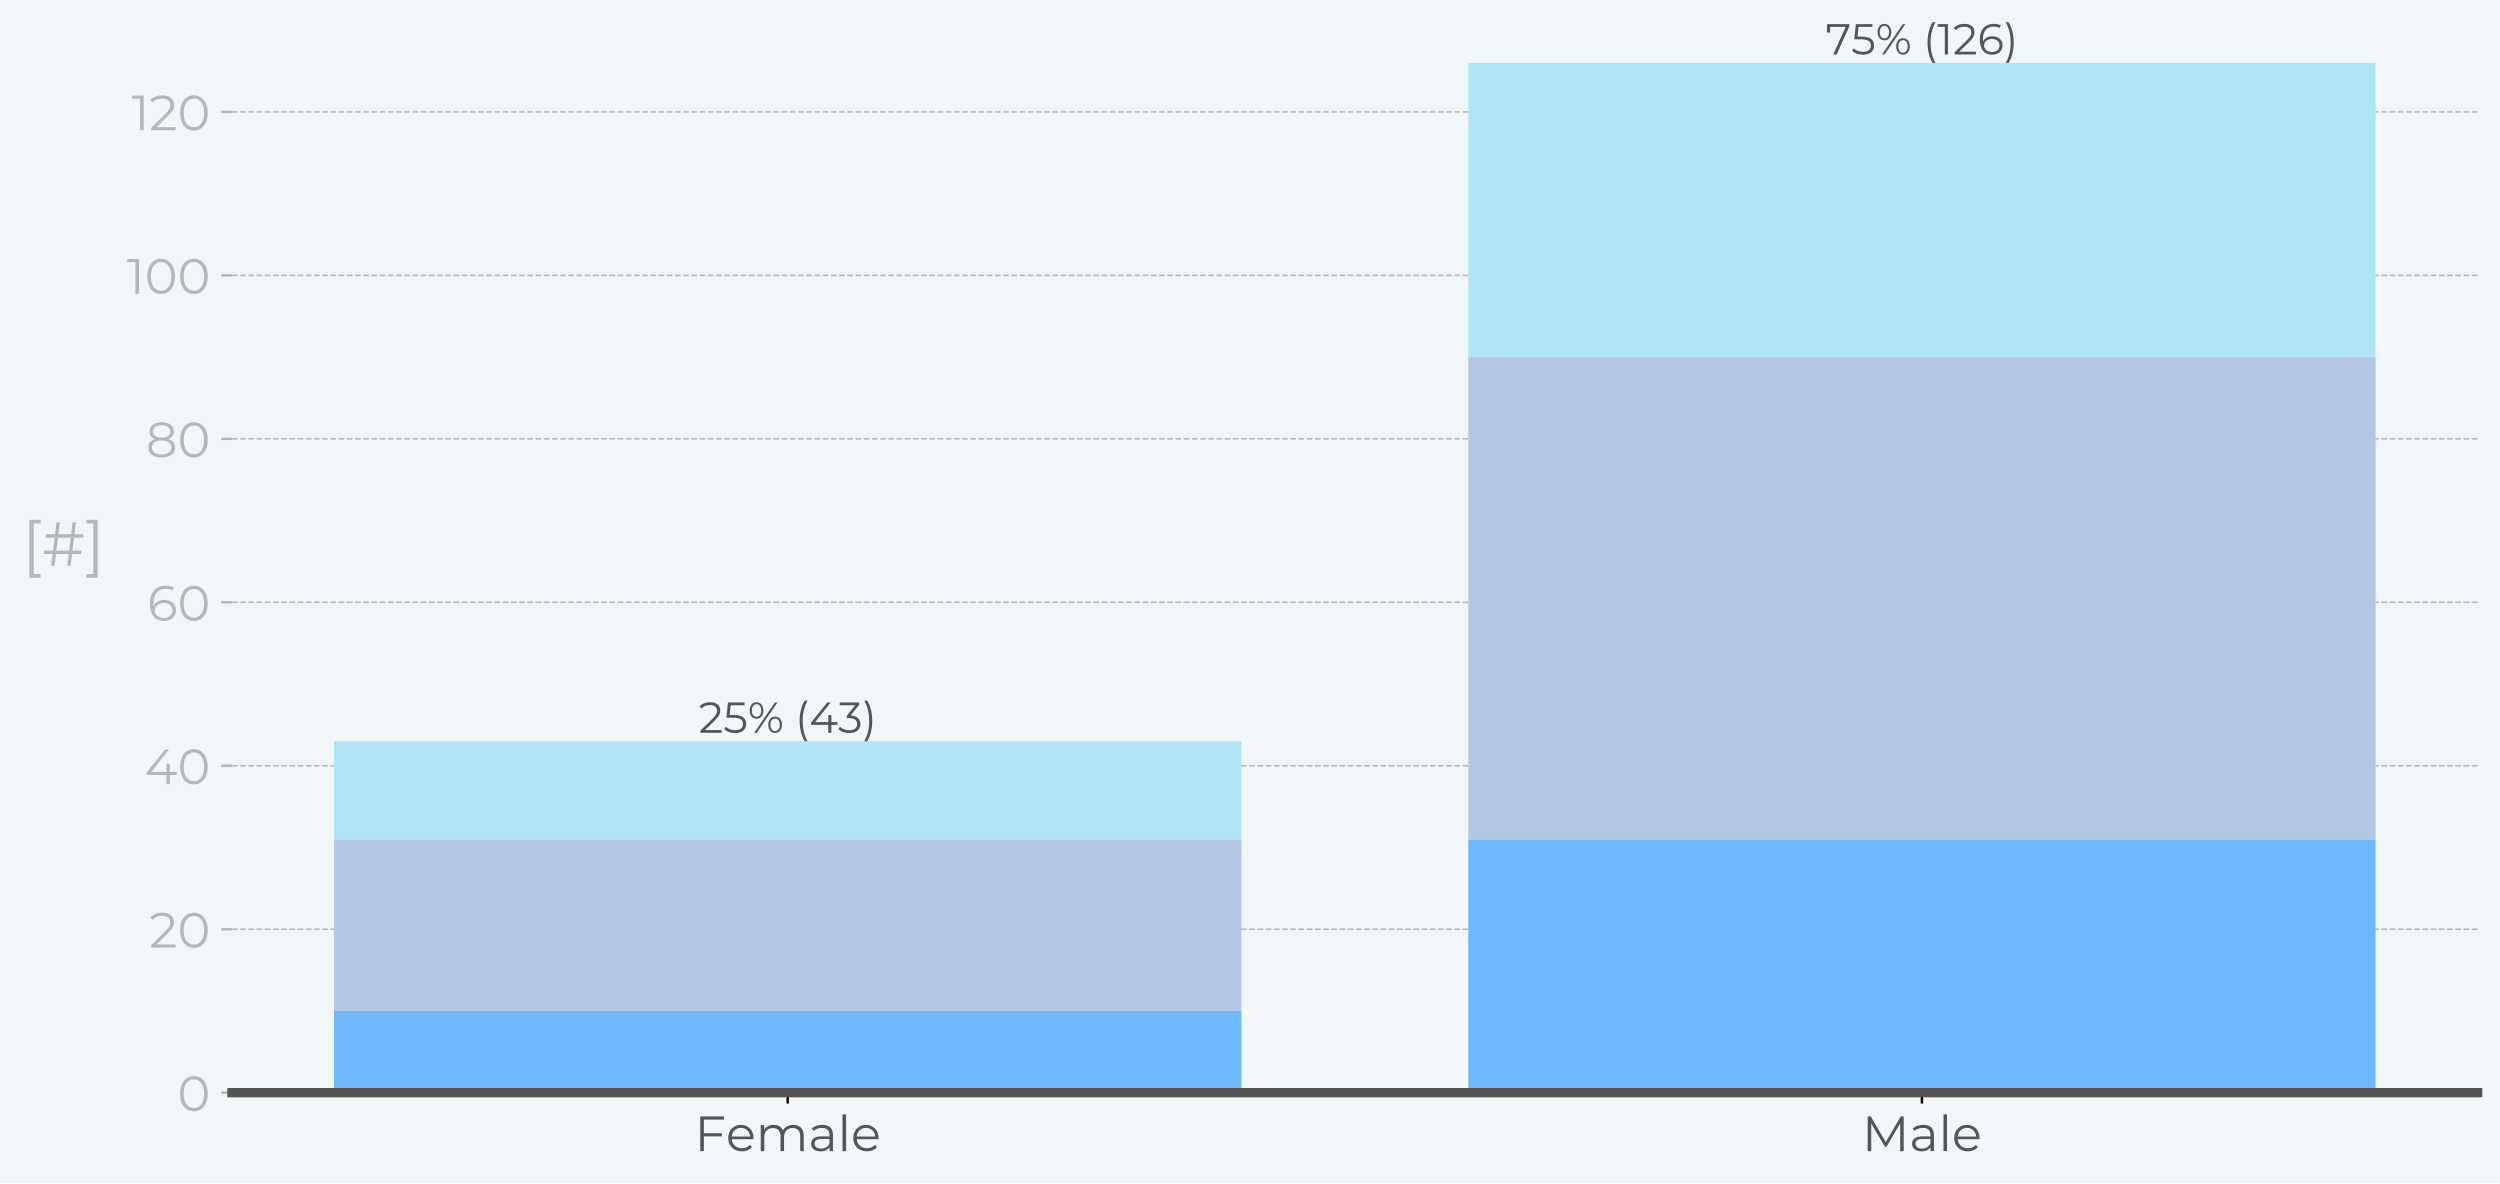
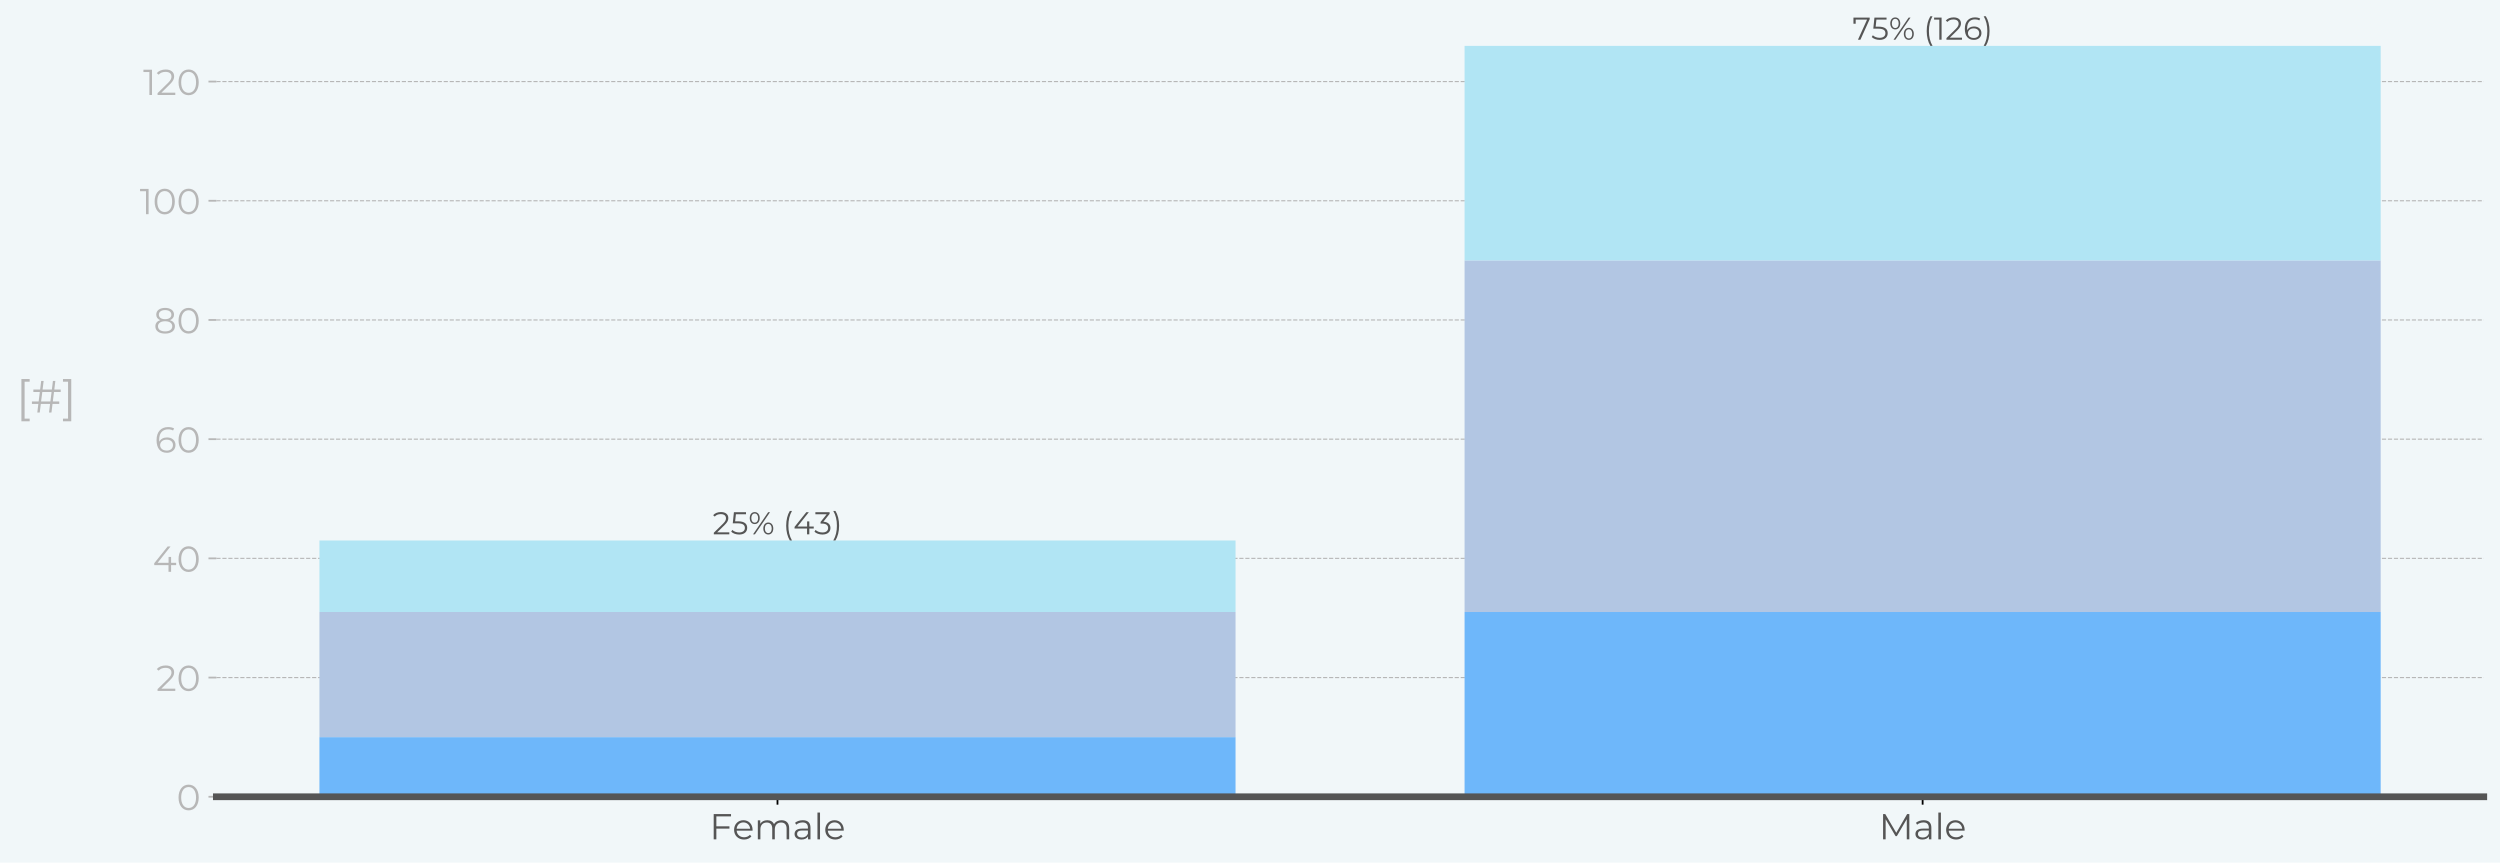
- <svg xmlns="http://www.w3.org/2000/svg" xmlns:xlink="http://www.w3.org/1999/xlink" width="807.524pt" height="382.123pt" viewBox="0 0 807.524 382.123" version="1.1">
+ <svg xmlns="http://www.w3.org/2000/svg" xmlns:xlink="http://www.w3.org/1999/xlink" width="1107.449pt" height="382.123pt" viewBox="0 0 1107.449 382.123" version="1.1">
  <defs>
    <style type="text/css">*{stroke-linejoin: round; stroke-linecap: butt}</style>
  </defs>
  <g id="figure_1">
    <g id="patch_1">
-       <path d="M 0 382.123  L 807.524 382.123  L 807.524 0  L 0 0  z " style="fill: #f1f7f9" />
+       <path d="M 0 382.123  L 1107.449 382.123  L 1107.449 0  L 0 0  z " style="fill: #f1f7f9" />
    </g>
    <g id="axes_1">
      <g id="patch_2">
-         <path d="M 74.924 352.945  L 800.324 352.945  L 800.324 20.305  L 74.924 20.305  z " style="fill: #f1f7f9" />
+         <path d="M 95.849 352.945  L 1100.249 352.945  L 1100.249 20.305  L 95.849 20.305  z " style="fill: #f1f7f9" />
      </g>
      <g id="matplotlib.axis_1">
        <g id="xtick_1">
          <g id="line2d_1">
            <defs>
-               <path id="m7131e83525" d="M 0 0  L 0 3.5  " style="stroke: #000000; stroke-width: 0.8" />
+               <path id="m22511d2417" d="M 0 0  L 0 3.5  " style="stroke: #000000; stroke-width: 0.8" />
            </defs>
            <g>
-               <use xlink:href="#m7131e83525" x="254.442" y="352.945" style="stroke: #000000; stroke-width: 0.8" />
+               <use xlink:href="#m22511d2417" x="344.412" y="352.945" style="stroke: #000000; stroke-width: 0.8" />
            </g>
          </g>
          <g id="text_1">
-             <g style="fill: #555555" transform="translate(224.3532 371.8178)scale(0.16 -0.16)">
+             <g style="fill: #555555" transform="translate(314.3236 371.8178)scale(0.16 -0.16)">
              <defs>
                <path id="Montserrat-Regular-46" d="M 3802 4070  L 3802 4480  L 730 4480  L 730 0  L 1203 0  L 1203 1901  L 3520 1901  L 3520 2310  L 1203 2310  L 1203 4070  L 3802 4070  z " transform="scale(0.015625)" />
                <path id="Montserrat-Regular-65" d="M 3571 1683  C 3571 2694 2886 3392 1939 3392  C 992 3392 294 2682 294 1683  C 294 685 1011 -32 2061 -32  C 2592 -32 3059 160 3360 518  L 3104 813  C 2848 518 2483 371 2074 371  C 1338 371 800 838 749 1542  L 3565 1542  C 3565 1594 3571 1645 3571 1683  z M 1939 3002  C 2598 3002 3078 2541 3136 1882  L 749 1882  C 806 2541 1286 3002 1939 3002  z " transform="scale(0.015625)" />
                <path id="Montserrat-Regular-6d" d="M 4832 3392  C 4224 3392 3744 3117 3501 2682  C 3296 3155 2861 3392 2304 3392  C 1741 3392 1306 3155 1069 2752  L 1069 3366  L 634 3366  L 634 0  L 1088 0  L 1088 1766  C 1088 2534 1530 2982 2214 2982  C 2829 2982 3187 2618 3187 1907  L 3187 0  L 3642 0  L 3642 1766  C 3642 2534 4077 2982 4768 2982  C 5376 2982 5734 2618 5734 1907  L 5734 0  L 6189 0  L 6189 1952  C 6189 2918 5651 3392 4832 3392  z " transform="scale(0.015625)" />
                <path id="Montserrat-Regular-61" d="M 1811 3392  C 1280 3392 781 3226 442 2938  L 646 2598  C 922 2842 1331 2995 1766 2995  C 2394 2995 2720 2682 2720 2106  L 2720 1901  L 1651 1901  C 685 1901 352 1466 352 947  C 352 365 819 -32 1581 -32  C 2138 -32 2534 179 2739 525  L 2739 0  L 3174 0  L 3174 2086  C 3174 2957 2682 3392 1811 3392  z M 1651 326  C 1114 326 800 570 800 960  C 800 1306 1011 1562 1664 1562  L 2720 1562  L 2720 1011  C 2541 570 2163 326 1651 326  z " transform="scale(0.015625)" />
                <path id="Montserrat-Regular-6c" d="M 634 0  L 1088 0  L 1088 4749  L 634 4749  L 634 0  z " transform="scale(0.015625)" />
              </defs>
              <use xlink:href="#Montserrat-Regular-46" />
              <use xlink:href="#Montserrat-Regular-65" x="63.3" />
              <use xlink:href="#Montserrat-Regular-6d" x="123.7" />
              <use xlink:href="#Montserrat-Regular-61" x="229.8" />
              <use xlink:href="#Montserrat-Regular-6c" x="288.8" />
              <use xlink:href="#Montserrat-Regular-65" x="315.7" />
            </g>
          </g>
        </g>
        <g id="xtick_2">
          <g id="line2d_2">
            <g>
-               <use xlink:href="#m7131e83525" x="620.806" y="352.945" style="stroke: #000000; stroke-width: 0.8" />
+               <use xlink:href="#m22511d2417" x="851.685" y="352.945" style="stroke: #000000; stroke-width: 0.8" />
            </g>
          </g>
          <g id="text_2">
-             <g style="fill: #555555" transform="translate(601.4606 371.8178)scale(0.16 -0.16)">
+             <g style="fill: #555555" transform="translate(832.3401 371.8178)scale(0.16 -0.16)">
              <defs>
                <path id="Montserrat-Regular-4d" d="M 4992 4480  L 3066 1158  L 1120 4480  L 730 4480  L 730 0  L 1184 0  L 1184 3565  L 2944 570  L 3168 570  L 4928 3584  L 4928 0  L 5382 0  L 5382 4480  L 4992 4480  z " transform="scale(0.015625)" />
              </defs>
              <use xlink:href="#Montserrat-Regular-4d" />
              <use xlink:href="#Montserrat-Regular-61" x="95.5" />
              <use xlink:href="#Montserrat-Regular-6c" x="154.5" />
              <use xlink:href="#Montserrat-Regular-65" x="181.4" />
            </g>
          </g>
        </g>
      </g>
      <g id="matplotlib.axis_2">
        <g id="ytick_1">
          <g id="line2d_3">
-             <path d="M 74.924 352.945  L 800.324 352.945  " clip-path="url(#pcae707a632)" style="fill: none; stroke-dasharray: 1.85,0.8; stroke-dashoffset: 0; stroke: #b7b7b7; stroke-width: 0.5" />
+             <path d="M 95.849 352.945  L 1100.249 352.945  " clip-path="url(#pd6e4d09ade)" style="fill: none; stroke-dasharray: 1.85,0.8; stroke-dashoffset: 0; stroke: #b7b7b7; stroke-width: 0.5" />
          </g>
          <g id="line2d_4">
            <defs>
-               <path id="m8ede1d31a0" d="M 0 0  L -3.5 0  " style="stroke: #b7b7b7; stroke-width: 0.8" />
+               <path id="m50efd8f34a" d="M 0 0  L -3.5 0  " style="stroke: #b7b7b7; stroke-width: 0.8" />
            </defs>
            <g>
-               <use xlink:href="#m8ede1d31a0" x="74.924" y="352.945" style="fill: #b7b7b7; stroke: #b7b7b7; stroke-width: 0.8" />
+               <use xlink:href="#m50efd8f34a" x="95.849" y="352.945" style="fill: #b7b7b7; stroke: #b7b7b7; stroke-width: 0.8" />
            </g>
          </g>
          <g id="text_3">
-             <g style="fill: #b7b7b7" transform="translate(57.33125 358.8816)scale(0.16 -0.16)">
+             <g style="fill: #b7b7b7" transform="translate(78.25625 358.8816)scale(0.16 -0.16)">
              <defs>
                <path id="Montserrat-Regular-30" d="M 2118 -38  C 3155 -38 3910 813 3910 2240  C 3910 3667 3155 4518 2118 4518  C 1082 4518 333 3667 333 2240  C 333 813 1082 -38 2118 -38  z M 2118 384  C 1338 384 800 1043 800 2240  C 800 3437 1338 4096 2118 4096  C 2899 4096 3437 3437 3437 2240  C 3437 1043 2899 384 2118 384  z " transform="scale(0.015625)" />
              </defs>
              <use xlink:href="#Montserrat-Regular-30" />
            </g>
          </g>
        </g>
        <g id="ytick_2">
          <g id="line2d_5">
-             <path d="M 74.924 300.145  L 800.324 300.145  " clip-path="url(#pcae707a632)" style="fill: none; stroke-dasharray: 1.85,0.8; stroke-dashoffset: 0; stroke: #b7b7b7; stroke-width: 0.5" />
+             <path d="M 95.849 300.145  L 1100.249 300.145  " clip-path="url(#pd6e4d09ade)" style="fill: none; stroke-dasharray: 1.85,0.8; stroke-dashoffset: 0; stroke: #b7b7b7; stroke-width: 0.5" />
          </g>
          <g id="line2d_6">
            <g>
-               <use xlink:href="#m8ede1d31a0" x="74.924" y="300.145" style="fill: #b7b7b7; stroke: #b7b7b7; stroke-width: 0.8" />
+               <use xlink:href="#m50efd8f34a" x="95.849" y="300.145" style="fill: #b7b7b7; stroke: #b7b7b7; stroke-width: 0.8" />
            </g>
          </g>
          <g id="text_4">
-             <g style="fill: #b7b7b7" transform="translate(48.24375 306.0816)scale(0.16 -0.16)">
+             <g style="fill: #b7b7b7" transform="translate(69.16875 306.0816)scale(0.16 -0.16)">
              <defs>
                <path id="Montserrat-Regular-32" d="M 928 410  L 2451 1907  C 3053 2496 3187 2880 3187 3309  C 3187 4058 2611 4518 1702 4518  C 1018 4518 461 4288 115 3878  L 442 3597  C 736 3936 1139 4096 1664 4096  C 2349 4096 2714 3776 2714 3258  C 2714 2950 2618 2650 2112 2150  L 250 326  L 250 0  L 3392 0  L 3392 410  L 928 410  z " transform="scale(0.015625)" />
              </defs>
              <use xlink:href="#Montserrat-Regular-32" />
              <use xlink:href="#Montserrat-Regular-30" x="56.8" />
            </g>
          </g>
        </g>
        <g id="ytick_3">
          <g id="line2d_7">
-             <path d="M 74.924 247.345  L 800.324 247.345  " clip-path="url(#pcae707a632)" style="fill: none; stroke-dasharray: 1.85,0.8; stroke-dashoffset: 0; stroke: #b7b7b7; stroke-width: 0.5" />
+             <path d="M 95.849 247.345  L 1100.249 247.345  " clip-path="url(#pd6e4d09ade)" style="fill: none; stroke-dasharray: 1.85,0.8; stroke-dashoffset: 0; stroke: #b7b7b7; stroke-width: 0.5" />
          </g>
          <g id="line2d_8">
            <g>
-               <use xlink:href="#m8ede1d31a0" x="74.924" y="247.345" style="fill: #b7b7b7; stroke: #b7b7b7; stroke-width: 0.8" />
+               <use xlink:href="#m50efd8f34a" x="95.849" y="247.345" style="fill: #b7b7b7; stroke: #b7b7b7; stroke-width: 0.8" />
            </g>
          </g>
          <g id="text_5">
-             <g style="fill: #b7b7b7" transform="translate(46.75625 253.2816)scale(0.16 -0.16)">
+             <g style="fill: #b7b7b7" transform="translate(67.68125 253.2816)scale(0.16 -0.16)">
              <defs>
                <path id="Montserrat-Regular-34" d="M 4141 1587  L 3245 1587  L 3245 2624  L 2797 2624  L 2797 1587  L 851 1587  L 3142 4480  L 2630 4480  L 256 1510  L 256 1178  L 2784 1178  L 2784 0  L 3245 0  L 3245 1178  L 4141 1178  L 4141 1587  z " transform="scale(0.015625)" />
              </defs>
              <use xlink:href="#Montserrat-Regular-34" />
              <use xlink:href="#Montserrat-Regular-30" x="66.1" />
            </g>
          </g>
        </g>
        <g id="ytick_4">
          <g id="line2d_9">
-             <path d="M 74.924 194.545  L 800.324 194.545  " clip-path="url(#pcae707a632)" style="fill: none; stroke-dasharray: 1.85,0.8; stroke-dashoffset: 0; stroke: #b7b7b7; stroke-width: 0.5" />
+             <path d="M 95.849 194.545  L 1100.249 194.545  " clip-path="url(#pd6e4d09ade)" style="fill: none; stroke-dasharray: 1.85,0.8; stroke-dashoffset: 0; stroke: #b7b7b7; stroke-width: 0.5" />
          </g>
          <g id="line2d_10">
            <g>
-               <use xlink:href="#m8ede1d31a0" x="74.924" y="194.545" style="fill: #b7b7b7; stroke: #b7b7b7; stroke-width: 0.8" />
+               <use xlink:href="#m50efd8f34a" x="95.849" y="194.545" style="fill: #b7b7b7; stroke: #b7b7b7; stroke-width: 0.8" />
            </g>
          </g>
          <g id="text_6">
-             <g style="fill: #b7b7b7" transform="translate(47.58625 200.4816)scale(0.16 -0.16)">
+             <g style="fill: #b7b7b7" transform="translate(68.51125 200.4816)scale(0.16 -0.16)">
              <defs>
                <path id="Montserrat-Regular-36" d="M 2189 2682  C 1568 2682 1043 2406 819 1914  C 806 2048 800 2176 800 2278  C 800 3494 1421 4115 2387 4115  C 2720 4115 3027 4058 3258 3904  L 3443 4275  C 3162 4448 2784 4518 2381 4518  C 1165 4518 333 3725 333 2202  C 333 787 979 -38 2170 -38  C 3040 -38 3699 499 3699 1338  C 3699 2157 3078 2682 2189 2682  z M 2150 352  C 1376 352 966 819 966 1312  C 966 1869 1434 2291 2118 2291  C 2810 2291 3245 1914 3245 1325  C 3245 730 2797 352 2150 352  z " transform="scale(0.015625)" />
              </defs>
              <use xlink:href="#Montserrat-Regular-36" />
              <use xlink:href="#Montserrat-Regular-30" x="60.9" />
            </g>
          </g>
        </g>
        <g id="ytick_5">
          <g id="line2d_11">
-             <path d="M 74.924 141.745  L 800.324 141.745  " clip-path="url(#pcae707a632)" style="fill: none; stroke-dasharray: 1.85,0.8; stroke-dashoffset: 0; stroke: #b7b7b7; stroke-width: 0.5" />
+             <path d="M 95.849 141.745  L 1100.249 141.745  " clip-path="url(#pd6e4d09ade)" style="fill: none; stroke-dasharray: 1.85,0.8; stroke-dashoffset: 0; stroke: #b7b7b7; stroke-width: 0.5" />
          </g>
          <g id="line2d_12">
            <g>
-               <use xlink:href="#m8ede1d31a0" x="74.924" y="141.745" style="fill: #b7b7b7; stroke: #b7b7b7; stroke-width: 0.8" />
+               <use xlink:href="#m50efd8f34a" x="95.849" y="141.745" style="fill: #b7b7b7; stroke: #b7b7b7; stroke-width: 0.8" />
            </g>
          </g>
          <g id="text_7">
-             <g style="fill: #b7b7b7" transform="translate(47.12375 147.6816)scale(0.16 -0.16)">
+             <g style="fill: #b7b7b7" transform="translate(68.04875 147.6816)scale(0.16 -0.16)">
              <defs>
                <path id="Montserrat-Regular-38" d="M 2899 2349  C 3360 2528 3616 2867 3616 3334  C 3616 4064 2982 4518 2035 4518  C 1088 4518 467 4064 467 3334  C 467 2867 717 2528 1171 2349  C 614 2163 307 1786 307 1248  C 307 454 960 -38 2035 -38  C 3104 -38 3776 454 3776 1248  C 3776 1779 3462 2163 2899 2349  z M 928 3322  C 928 3821 1357 4128 2035 4128  C 2707 4128 3149 3821 3149 3315  C 3149 2829 2733 2515 2035 2515  C 1338 2515 928 2829 928 3322  z M 2035 352  C 1242 352 774 698 774 1254  C 774 1805 1242 2150 2035 2150  C 2829 2150 3302 1805 3302 1254  C 3302 698 2829 352 2035 352  z " transform="scale(0.015625)" />
              </defs>
              <use xlink:href="#Montserrat-Regular-38" />
              <use xlink:href="#Montserrat-Regular-30" x="63.8" />
            </g>
          </g>
        </g>
        <g id="ytick_6">
          <g id="line2d_13">
-             <path d="M 74.924 88.945  L 800.324 88.945  " clip-path="url(#pcae707a632)" style="fill: none; stroke-dasharray: 1.85,0.8; stroke-dashoffset: 0; stroke: #b7b7b7; stroke-width: 0.5" />
+             <path d="M 95.849 88.945  L 1100.249 88.945  " clip-path="url(#pd6e4d09ade)" style="fill: none; stroke-dasharray: 1.85,0.8; stroke-dashoffset: 0; stroke: #b7b7b7; stroke-width: 0.5" />
          </g>
          <g id="line2d_14">
            <g>
-               <use xlink:href="#m8ede1d31a0" x="74.924" y="88.945" style="fill: #b7b7b7; stroke: #b7b7b7; stroke-width: 0.8" />
+               <use xlink:href="#m50efd8f34a" x="95.849" y="88.945" style="fill: #b7b7b7; stroke: #b7b7b7; stroke-width: 0.8" />
            </g>
          </g>
          <g id="text_8">
-             <g style="fill: #b7b7b7" transform="translate(40.96375 94.88156)scale(0.16 -0.16)">
+             <g style="fill: #b7b7b7" transform="translate(61.88875 94.88156)scale(0.16 -0.16)">
              <defs>
                <path id="Montserrat-Regular-31" d="M 58 4480  L 58 4070  L 1114 4070  L 1114 0  L 1574 0  L 1574 4480  L 58 4480  z " transform="scale(0.015625)" />
              </defs>
              <use xlink:href="#Montserrat-Regular-31" />
              <use xlink:href="#Montserrat-Regular-30" x="36.1" />
              <use xlink:href="#Montserrat-Regular-30" x="102.3" />
            </g>
          </g>
        </g>
        <g id="ytick_7">
          <g id="line2d_15">
-             <path d="M 74.924 36.145  L 800.324 36.145  " clip-path="url(#pcae707a632)" style="fill: none; stroke-dasharray: 1.85,0.8; stroke-dashoffset: 0; stroke: #b7b7b7; stroke-width: 0.5" />
+             <path d="M 95.849 36.145  L 1100.249 36.145  " clip-path="url(#pd6e4d09ade)" style="fill: none; stroke-dasharray: 1.85,0.8; stroke-dashoffset: 0; stroke: #b7b7b7; stroke-width: 0.5" />
          </g>
          <g id="line2d_16">
            <g>
-               <use xlink:href="#m8ede1d31a0" x="74.924" y="36.145" style="fill: #b7b7b7; stroke: #b7b7b7; stroke-width: 0.8" />
+               <use xlink:href="#m50efd8f34a" x="95.849" y="36.145" style="fill: #b7b7b7; stroke: #b7b7b7; stroke-width: 0.8" />
            </g>
          </g>
          <g id="text_9">
-             <g style="fill: #b7b7b7" transform="translate(42.46875 42.08156)scale(0.16 -0.16)">
+             <g style="fill: #b7b7b7" transform="translate(63.39375 42.08156)scale(0.16 -0.16)">
              <use xlink:href="#Montserrat-Regular-31" />
              <use xlink:href="#Montserrat-Regular-32" x="36.1" />
              <use xlink:href="#Montserrat-Regular-30" x="92.9" />
            </g>
          </g>
        </g>
        <g id="text_10">
          <g style="fill: #b7b7b7" transform="translate(7.2 182.7441)scale(0.2 -0.2)">
            <defs>
              <path id="Montserrat-Regular-5b" d="M 730 -1242  L 1901 -1242  L 1901 -864  L 1184 -864  L 1184 4371  L 1901 4371  L 1901 4749  L 730 4749  L 730 -1242  z " transform="scale(0.015625)" />
              <path id="Montserrat-Regular-23" d="M 4262 2912  L 4262 3264  L 3360 3264  L 3507 4480  L 3162 4480  L 3014 3264  L 1696 3264  L 1850 4480  L 1498 4480  L 1350 3264  L 390 3264  L 390 2912  L 1306 2912  L 1139 1568  L 186 1568  L 186 1216  L 1094 1216  L 947 0  L 1293 0  L 1446 1216  L 2758 1216  L 2611 0  L 2957 0  L 3104 1216  L 4058 1216  L 4058 1568  L 3149 1568  L 3315 2912  L 4262 2912  z M 2803 1568  L 1485 1568  L 1658 2912  L 2970 2912  L 2803 1568  z " transform="scale(0.015625)" />
              <path id="Montserrat-Regular-5d" d="M 1306 -1242  L 1306 4749  L 134 4749  L 134 4371  L 851 4371  L 851 -864  L 134 -864  L 134 -1242  L 1306 -1242  z " transform="scale(0.015625)" />
            </defs>
            <use xlink:href="#Montserrat-Regular-5b" />
            <use xlink:href="#Montserrat-Regular-23" x="31.8" />
            <use xlink:href="#Montserrat-Regular-5d" x="101.4" />
          </g>
        </g>
      </g>
      <g id="patch_3">
-         <path d="M 107.896 352.945  L 400.987 352.945  L 400.987 326.545  L 107.896 326.545  z " clip-path="url(#pcae707a632)" style="fill: #6eb7fa" />
+         <path d="M 141.503 352.945  L 547.321 352.945  L 547.321 326.545  L 141.503 326.545  z " clip-path="url(#pd6e4d09ade)" style="fill: #6eb7fa" />
      </g>
      <g id="patch_4">
-         <path d="M 474.26 352.945  L 767.351 352.945  L 767.351 271.105  L 474.26 271.105  z " clip-path="url(#pcae707a632)" style="fill: #6eb7fa" />
+         <path d="M 648.776 352.945  L 1054.594 352.945  L 1054.594 271.105  L 648.776 271.105  z " clip-path="url(#pd6e4d09ade)" style="fill: #6eb7fa" />
      </g>
      <g id="patch_5">
-         <path d="M 107.896 326.545  L 400.987 326.545  L 400.987 271.105  L 107.896 271.105  z " clip-path="url(#pcae707a632)" style="fill: #b2c6e3" />
+         <path d="M 141.503 326.545  L 547.321 326.545  L 547.321 271.105  L 141.503 271.105  z " clip-path="url(#pd6e4d09ade)" style="fill: #b2c6e3" />
      </g>
      <g id="patch_6">
-         <path d="M 474.26 271.105  L 767.351 271.105  L 767.351 115.345  L 474.26 115.345  z " clip-path="url(#pcae707a632)" style="fill: #b2c6e3" />
+         <path d="M 648.776 271.105  L 1054.594 271.105  L 1054.594 115.345  L 648.776 115.345  z " clip-path="url(#pd6e4d09ade)" style="fill: #b2c6e3" />
      </g>
      <g id="patch_7">
-         <path d="M 107.896 271.105  L 400.987 271.105  L 400.987 239.425  L 107.896 239.425  z " clip-path="url(#pcae707a632)" style="fill: #b1e5f4" />
+         <path d="M 141.503 271.105  L 547.321 271.105  L 547.321 239.425  L 141.503 239.425  z " clip-path="url(#pd6e4d09ade)" style="fill: #b1e5f4" />
      </g>
      <g id="patch_8">
-         <path d="M 474.26 115.345  L 767.351 115.345  L 767.351 20.305  L 474.26 20.305  z " clip-path="url(#pcae707a632)" style="fill: #b1e5f4" />
+         <path d="M 648.776 115.345  L 1054.594 115.345  L 1054.594 20.305  L 648.776 20.305  z " clip-path="url(#pd6e4d09ade)" style="fill: #b1e5f4" />
      </g>
      <g id="text_11">
-         <g style="fill: #555555" transform="translate(225.6851 236.7084)scale(0.14 -0.14)">
+         <g style="fill: #555555" transform="translate(315.6555 236.7084)scale(0.14 -0.14)">
          <defs>
            <path id="Montserrat-Regular-35" d="M 1510 2643  L 934 2643  L 1088 4070  L 3136 4070  L 3136 4480  L 685 4480  L 454 2234  L 1408 2234  C 2547 2234 2906 1875 2906 1299  C 2906 755 2502 384 1741 384  C 1165 384 653 602 365 902  L 141 538  C 486 186 1101 -38 1747 -38  C 2842 -38 3373 557 3373 1318  C 3373 2112 2861 2643 1510 2643  z " transform="scale(0.015625)" />
            <path id="Montserrat-Regular-25" d="M 1280 2080  C 1875 2080 2291 2560 2291 3296  C 2291 4032 1875 4512 1280 4512  C 678 4512 269 4026 269 3296  C 269 2566 678 2080 1280 2080  z M 934 0  L 1312 0  L 4371 4480  L 3994 4480  L 934 0  z M 1280 2368  C 858 2368 589 2720 589 3296  C 589 3872 858 4224 1280 4224  C 1696 4224 1971 3878 1971 3296  C 1971 2714 1696 2368 1280 2368  z M 4026 -32  C 4627 -32 5037 454 5037 1184  C 5037 1914 4627 2400 4026 2400  C 3430 2400 3014 1914 3014 1184  C 3014 454 3430 -32 4026 -32  z M 4026 256  C 3610 256 3334 602 3334 1184  C 3334 1766 3610 2112 4026 2112  C 4448 2112 4717 1760 4717 1184  C 4717 608 4448 256 4026 256  z " transform="scale(0.015625)" />
            <path id="Montserrat-Regular-20" transform="scale(0.015625)" />
            <path id="Montserrat-Regular-28" d="M 1408 -1242  L 1843 -1242  C 1338 -365 1114 614 1114 1754  C 1114 2893 1338 3872 1843 4749  L 1408 4749  C 934 3987 666 2931 666 1754  C 666 576 934 -467 1408 -1242  z " transform="scale(0.015625)" />
            <path id="Montserrat-Regular-33" d="M 1856 2560  L 3123 4154  L 3123 4480  L 243 4480  L 243 4070  L 2534 4070  L 1293 2515  L 1293 2176  L 1613 2176  C 2445 2176 2822 1824 2822 1286  C 2822 730 2413 384 1670 384  C 1088 384 570 602 282 902  L 58 538  C 403 186 1024 -38 1670 -38  C 2752 -38 3296 538 3296 1286  C 3296 2003 2816 2509 1856 2560  z " transform="scale(0.015625)" />
            <path id="Montserrat-Regular-29" d="M 691 -1242  C 1171 -467 1440 576 1440 1754  C 1440 2931 1171 3987 691 4749  L 256 4749  C 768 3872 992 2893 992 1754  C 992 614 768 -365 256 -1242  L 691 -1242  z " transform="scale(0.015625)" />
          </defs>
          <use xlink:href="#Montserrat-Regular-32" />
          <use xlink:href="#Montserrat-Regular-35" x="56.8" />
          <use xlink:href="#Montserrat-Regular-25" x="113.4" />
          <use xlink:href="#Montserrat-Regular-20" x="196.3" />
          <use xlink:href="#Montserrat-Regular-28" x="222.5" />
          <use xlink:href="#Montserrat-Regular-34" x="255.4" />
          <use xlink:href="#Montserrat-Regular-33" x="321.5" />
          <use xlink:href="#Montserrat-Regular-29" x="377.9" />
        </g>
      </g>
      <g id="text_12">
-         <g style="fill: #555555" transform="translate(589.7103 17.58844)scale(0.14 -0.14)">
+         <g style="fill: #555555" transform="translate(820.5898 17.58844)scale(0.14 -0.14)">
          <defs>
            <path id="Montserrat-Regular-37" d="M 205 4480  L 205 3232  L 659 3232  L 659 4070  L 2963 4070  L 1120 0  L 1619 0  L 3494 4154  L 3494 4480  L 205 4480  z " transform="scale(0.015625)" />
          </defs>
          <use xlink:href="#Montserrat-Regular-37" />
          <use xlink:href="#Montserrat-Regular-35" x="58.9" />
          <use xlink:href="#Montserrat-Regular-25" x="115.5" />
          <use xlink:href="#Montserrat-Regular-20" x="198.4" />
          <use xlink:href="#Montserrat-Regular-28" x="224.6" />
          <use xlink:href="#Montserrat-Regular-31" x="257.5" />
          <use xlink:href="#Montserrat-Regular-32" x="293.6" />
          <use xlink:href="#Montserrat-Regular-36" x="350.4" />
          <use xlink:href="#Montserrat-Regular-29" x="411.3" />
        </g>
      </g>
      <g id="line2d_17">
-         <path d="M 74.924 352.945  L 800.324 352.945  " style="fill: none; stroke: #555555; stroke-width: 3; stroke-linecap: square" />
+         <path d="M 95.849 352.945  L 1100.249 352.945  " style="fill: none; stroke: #555555; stroke-width: 3; stroke-linecap: square" />
      </g>
    </g>
  </g>
  <defs>
-     <clipPath id="pcae707a632">
-       <rect x="74.924" y="20.305" width="725.4" height="332.64" />
+     <clipPath id="pd6e4d09ade">
+       <rect x="95.849" y="20.305" width="1004.4" height="332.64" />
    </clipPath>
  </defs>
</svg>
